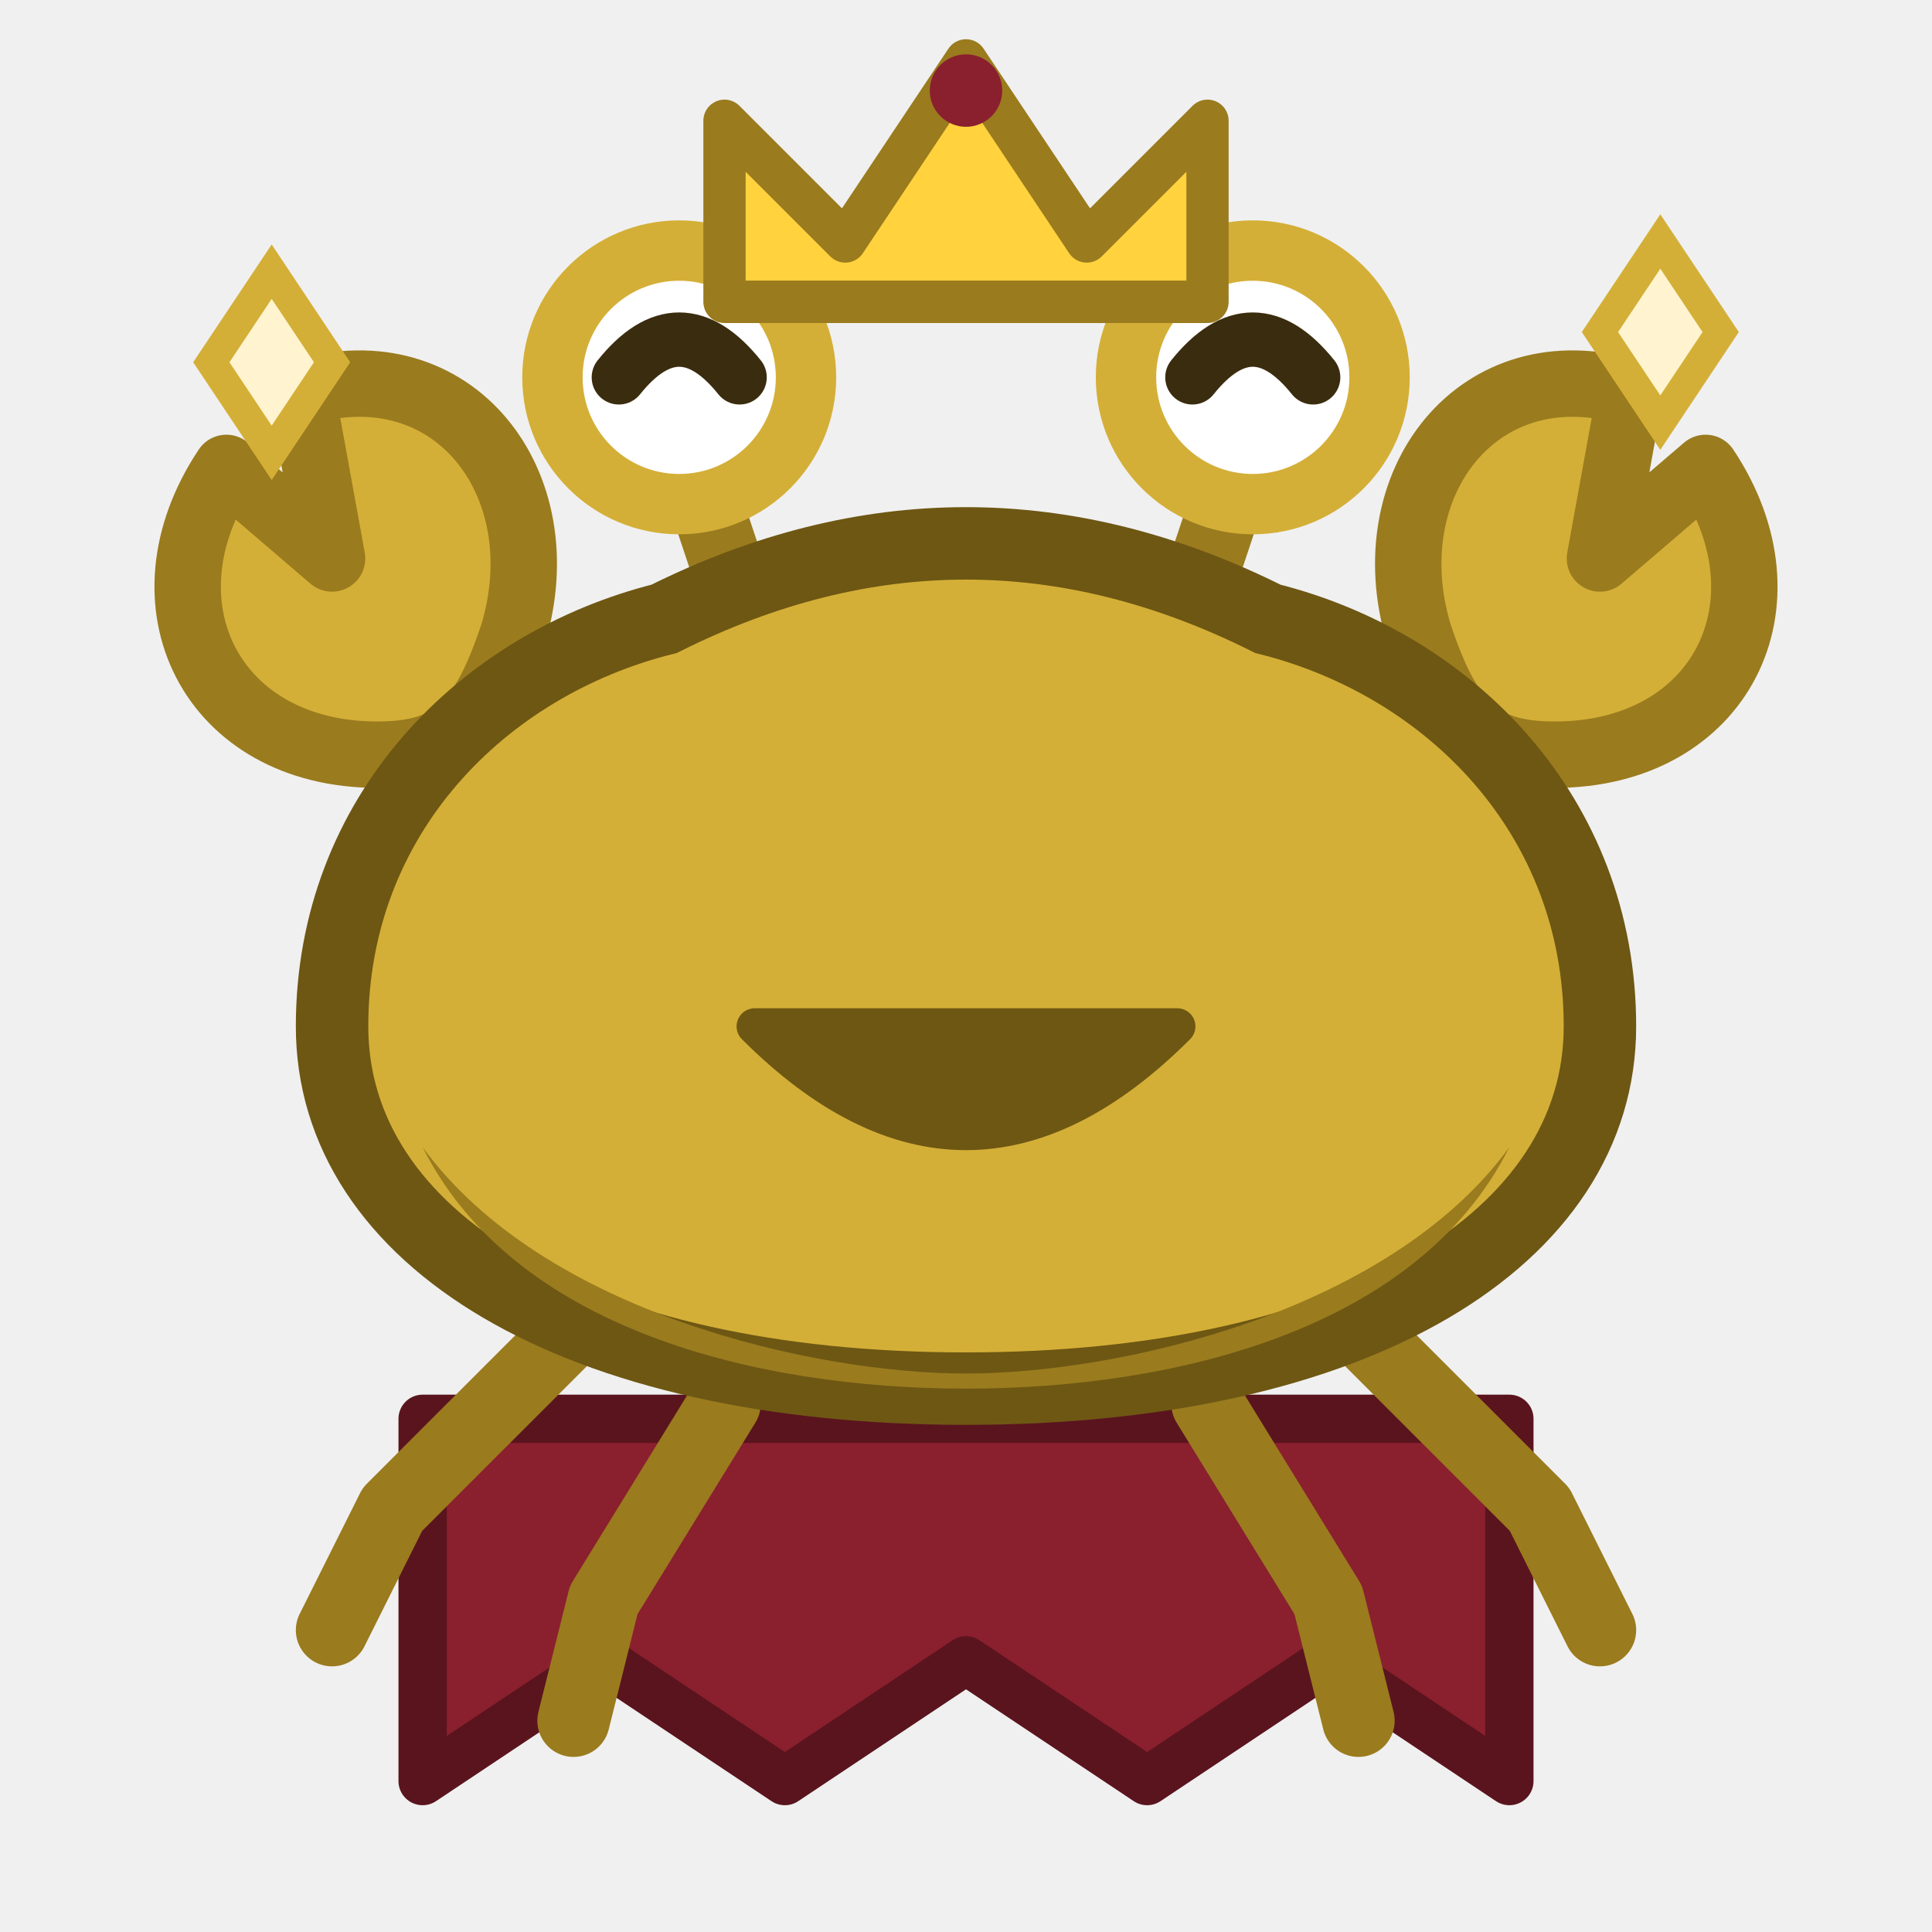
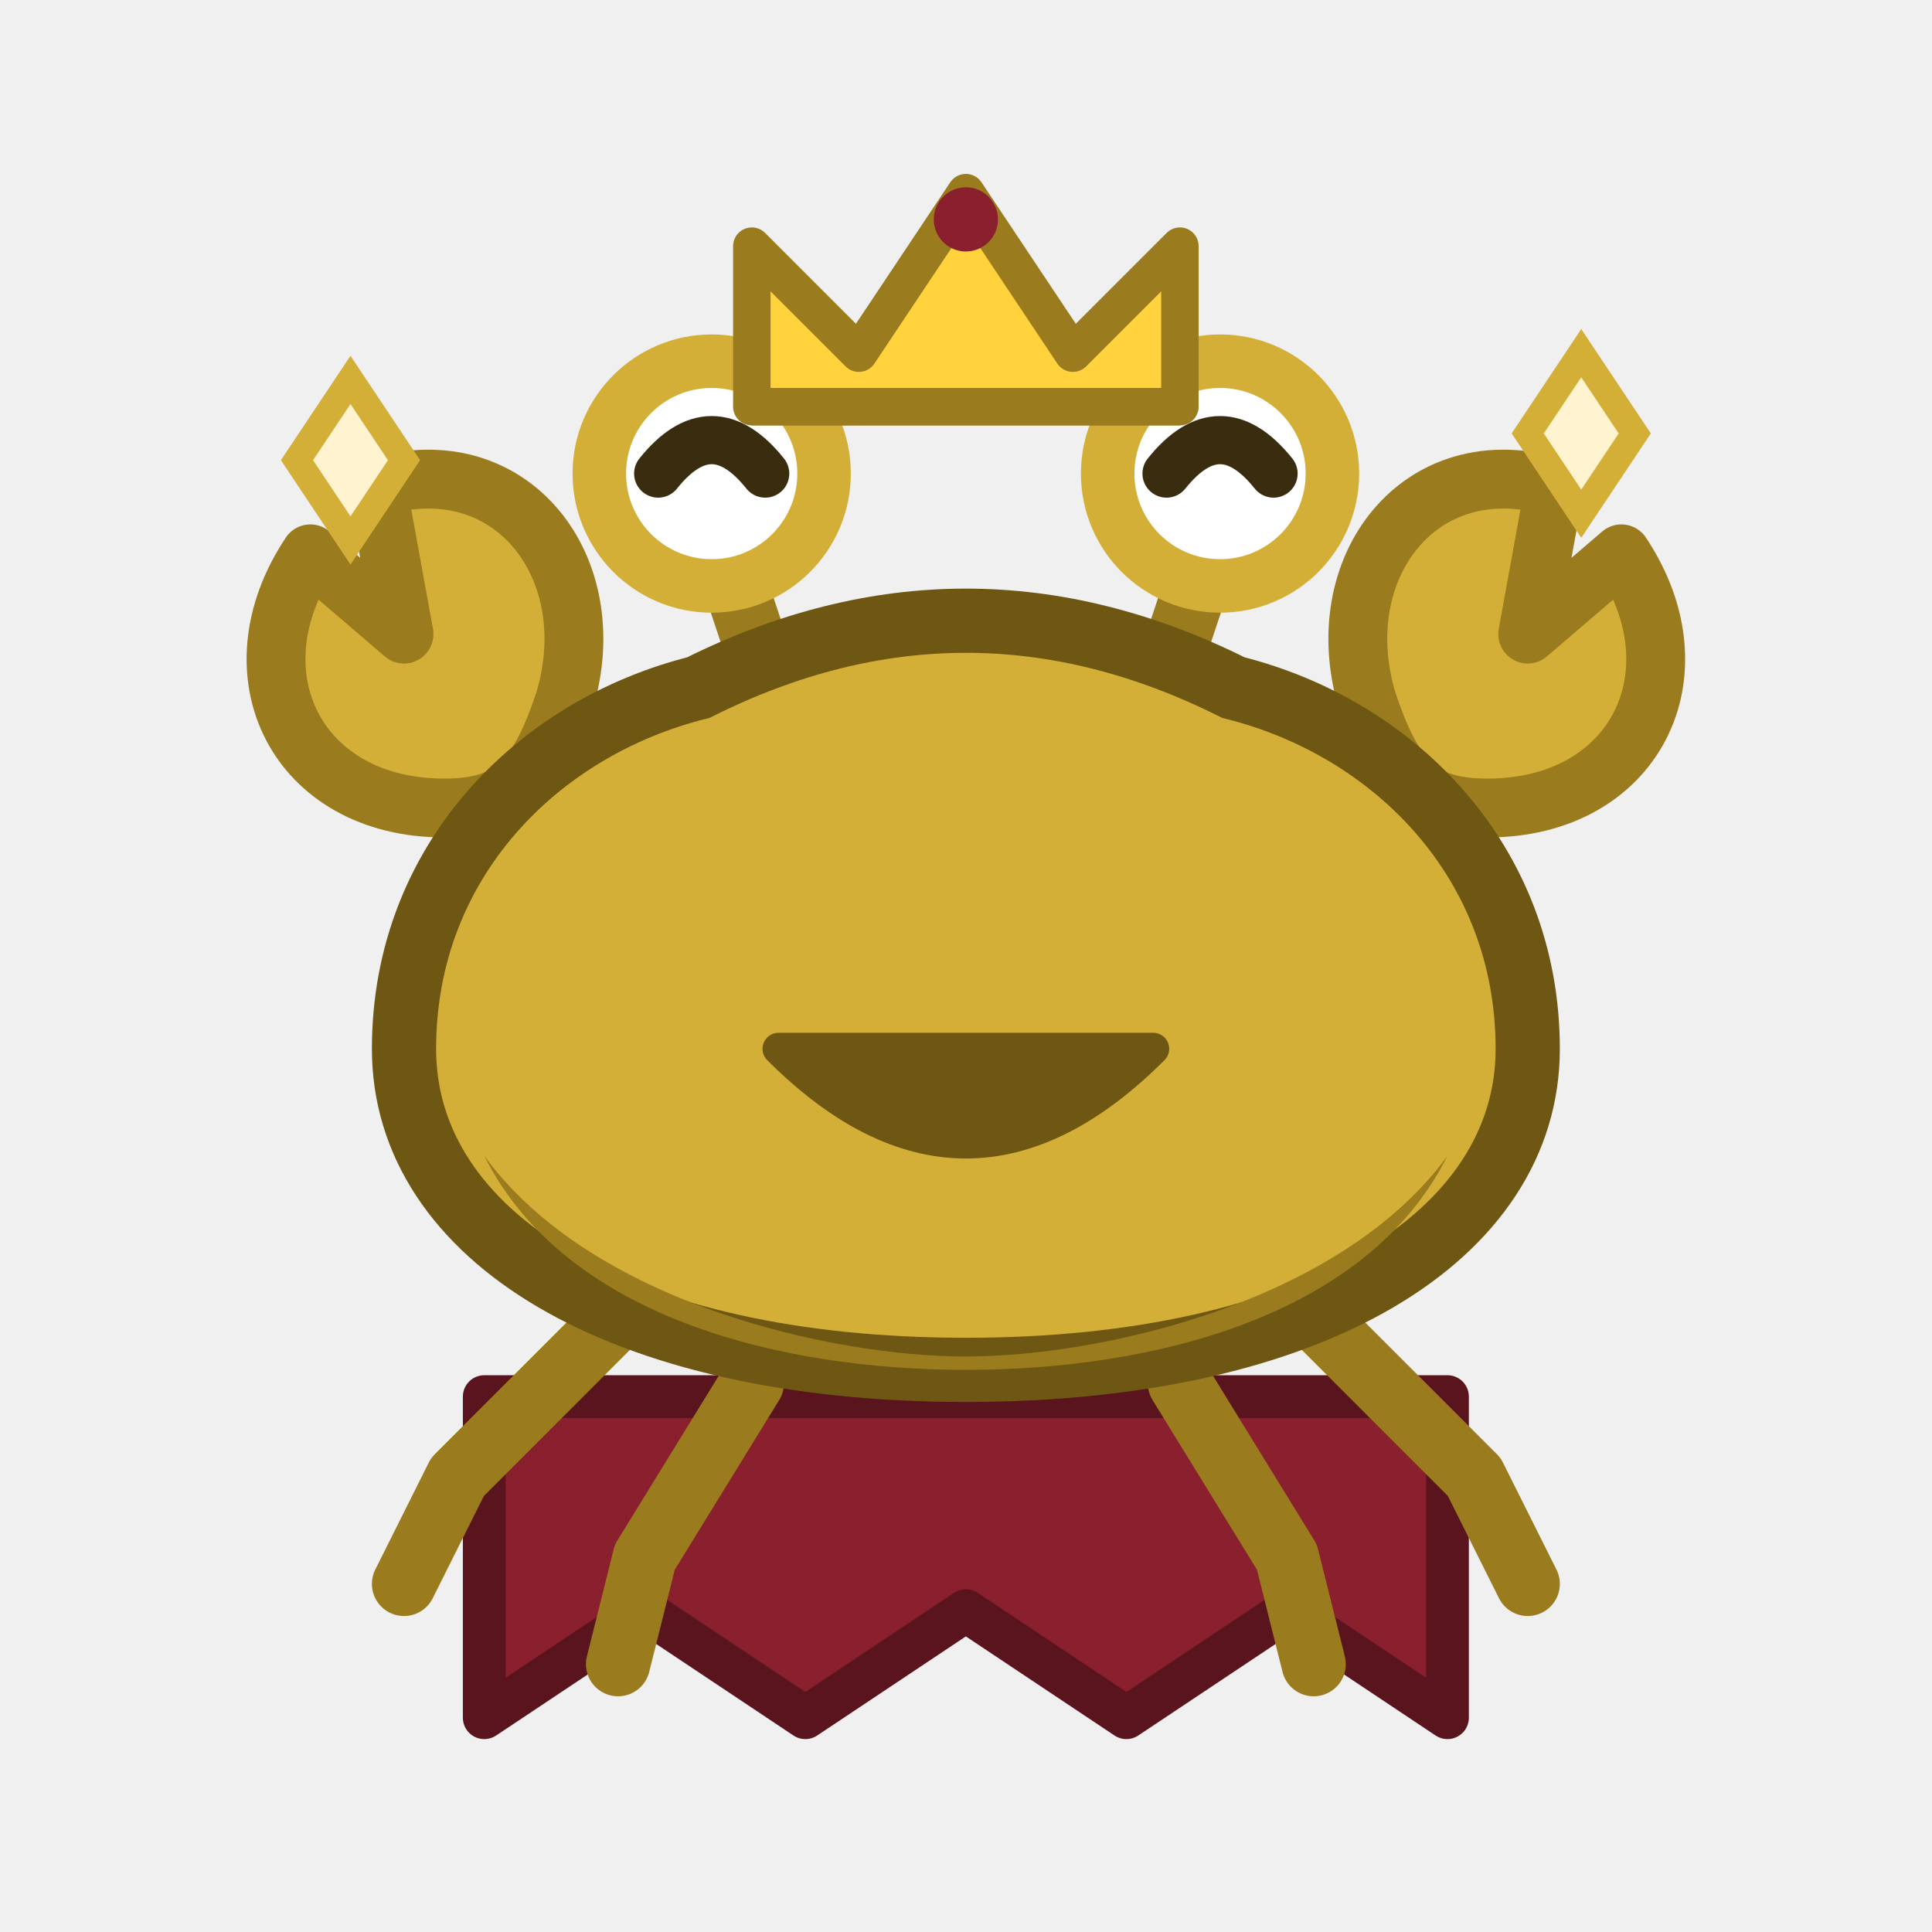
- <svg xmlns="http://www.w3.org/2000/svg" viewBox="0 0 64 64">
+ <svg xmlns="http://www.w3.org/2000/svg" viewBox="-4.1 -5.2 72.21 72.21">
  <path d="M14 47 L50 47 L50 59 L44 55 L38 59 L32 55 L26 59 L20 55 L14 59 Z" fill="#8a1f2e" stroke="#5a141e" stroke-width="1.6" stroke-linejoin="round" />
  <g fill="none" stroke="#9a7b1e" stroke-width="2.4" stroke-linecap="round" stroke-linejoin="round">
    <path d="M19 44 L13 50 L11 54" />
    <path d="M24 46.5 L20 53 L19 57" />
    <path d="M45 44 L51 50 L53 54" />
    <path d="M40 46.5 L44 53 L45 57" />
    <path d="M18 34 L13.5 25" />
    <path d="M46 34 L50.5 25" />
    <path d="M25 21.5 L23 15.5" />
    <path d="M39 21.5 L41 15.5" />
  </g>
  <path d="M12.5 25 C7 25 4.5 20 7.5 15.5 L11 18.5 L10 13 C15 11.5 18.5 16 17 21 C16 24 15 25 12.5 25 Z" fill="#d4af37" stroke="#9a7b1e" stroke-width="2.2" stroke-linejoin="round" />
  <path d="M51.5 25 C57 25 59.5 20 56.5 15.5 L53 18.5 L54 13 C49 11.5 45.5 16 47 21 C48 24 49 25 51.5 25 Z" fill="#d4af37" stroke="#9a7b1e" stroke-width="2.2" stroke-linejoin="round" />
  <circle cx="22.5" cy="12.5" r="4.2" fill="#fff" stroke="#d4af37" stroke-width="2" />
  <circle cx="41.5" cy="12.5" r="4.2" fill="#fff" stroke="#d4af37" stroke-width="2" />
  <path d="M20.5 12.5 Q22.5 10 24.5 12.5" fill="none" stroke="#3a2c0e" stroke-width="1.8" stroke-linecap="round" />
  <path d="M39.5 12.5 Q41.5 10 43.5 12.5" fill="none" stroke="#3a2c0e" stroke-width="1.8" stroke-linecap="round" />
  <path d="M11 34 C11 27 16 22 22 20.5 Q27 18 32 18 Q37 18 42 20.5 C48 22 53 27 53 34 C53 41 45 46 32 46 C19 46 11 41 11 34 Z" fill="#d4af37" stroke="#6e5713" stroke-width="2.4" />
  <path d="M14 38 C18 43.5 27 45.5 32 45.5 C37 45.5 46 43.5 50 38 C47 44 39 46 32 46 C25 46 17 44 14 38 Z" fill="#9a7b1e" />
  <path d="M25 34 Q32 41 39 34 Z" fill="#6e5713" stroke="#6e5713" stroke-width="1.2" stroke-linejoin="round" />
  <path d="M24 10 L24 4 L28 8 L32 2 L36 8 L40 4 L40 10 Z" fill="#ffd23e" stroke="#9a7b1e" stroke-width="1.4" stroke-linejoin="round" />
  <circle cx="32" cy="3" r="1.2" fill="#8a1f2e" />
  <path d="M24 10 L40 10" stroke="#9a7b1e" stroke-width="1.4" />
  <path d="M7 12 L9 9 L11 12 L9 15 Z" fill="#fff4cf" stroke="#d4af37" stroke-width="1" />
  <path d="M53 11 L55 8 L57 11 L55 14 Z" fill="#fff4cf" stroke="#d4af37" stroke-width="1" />
</svg>
